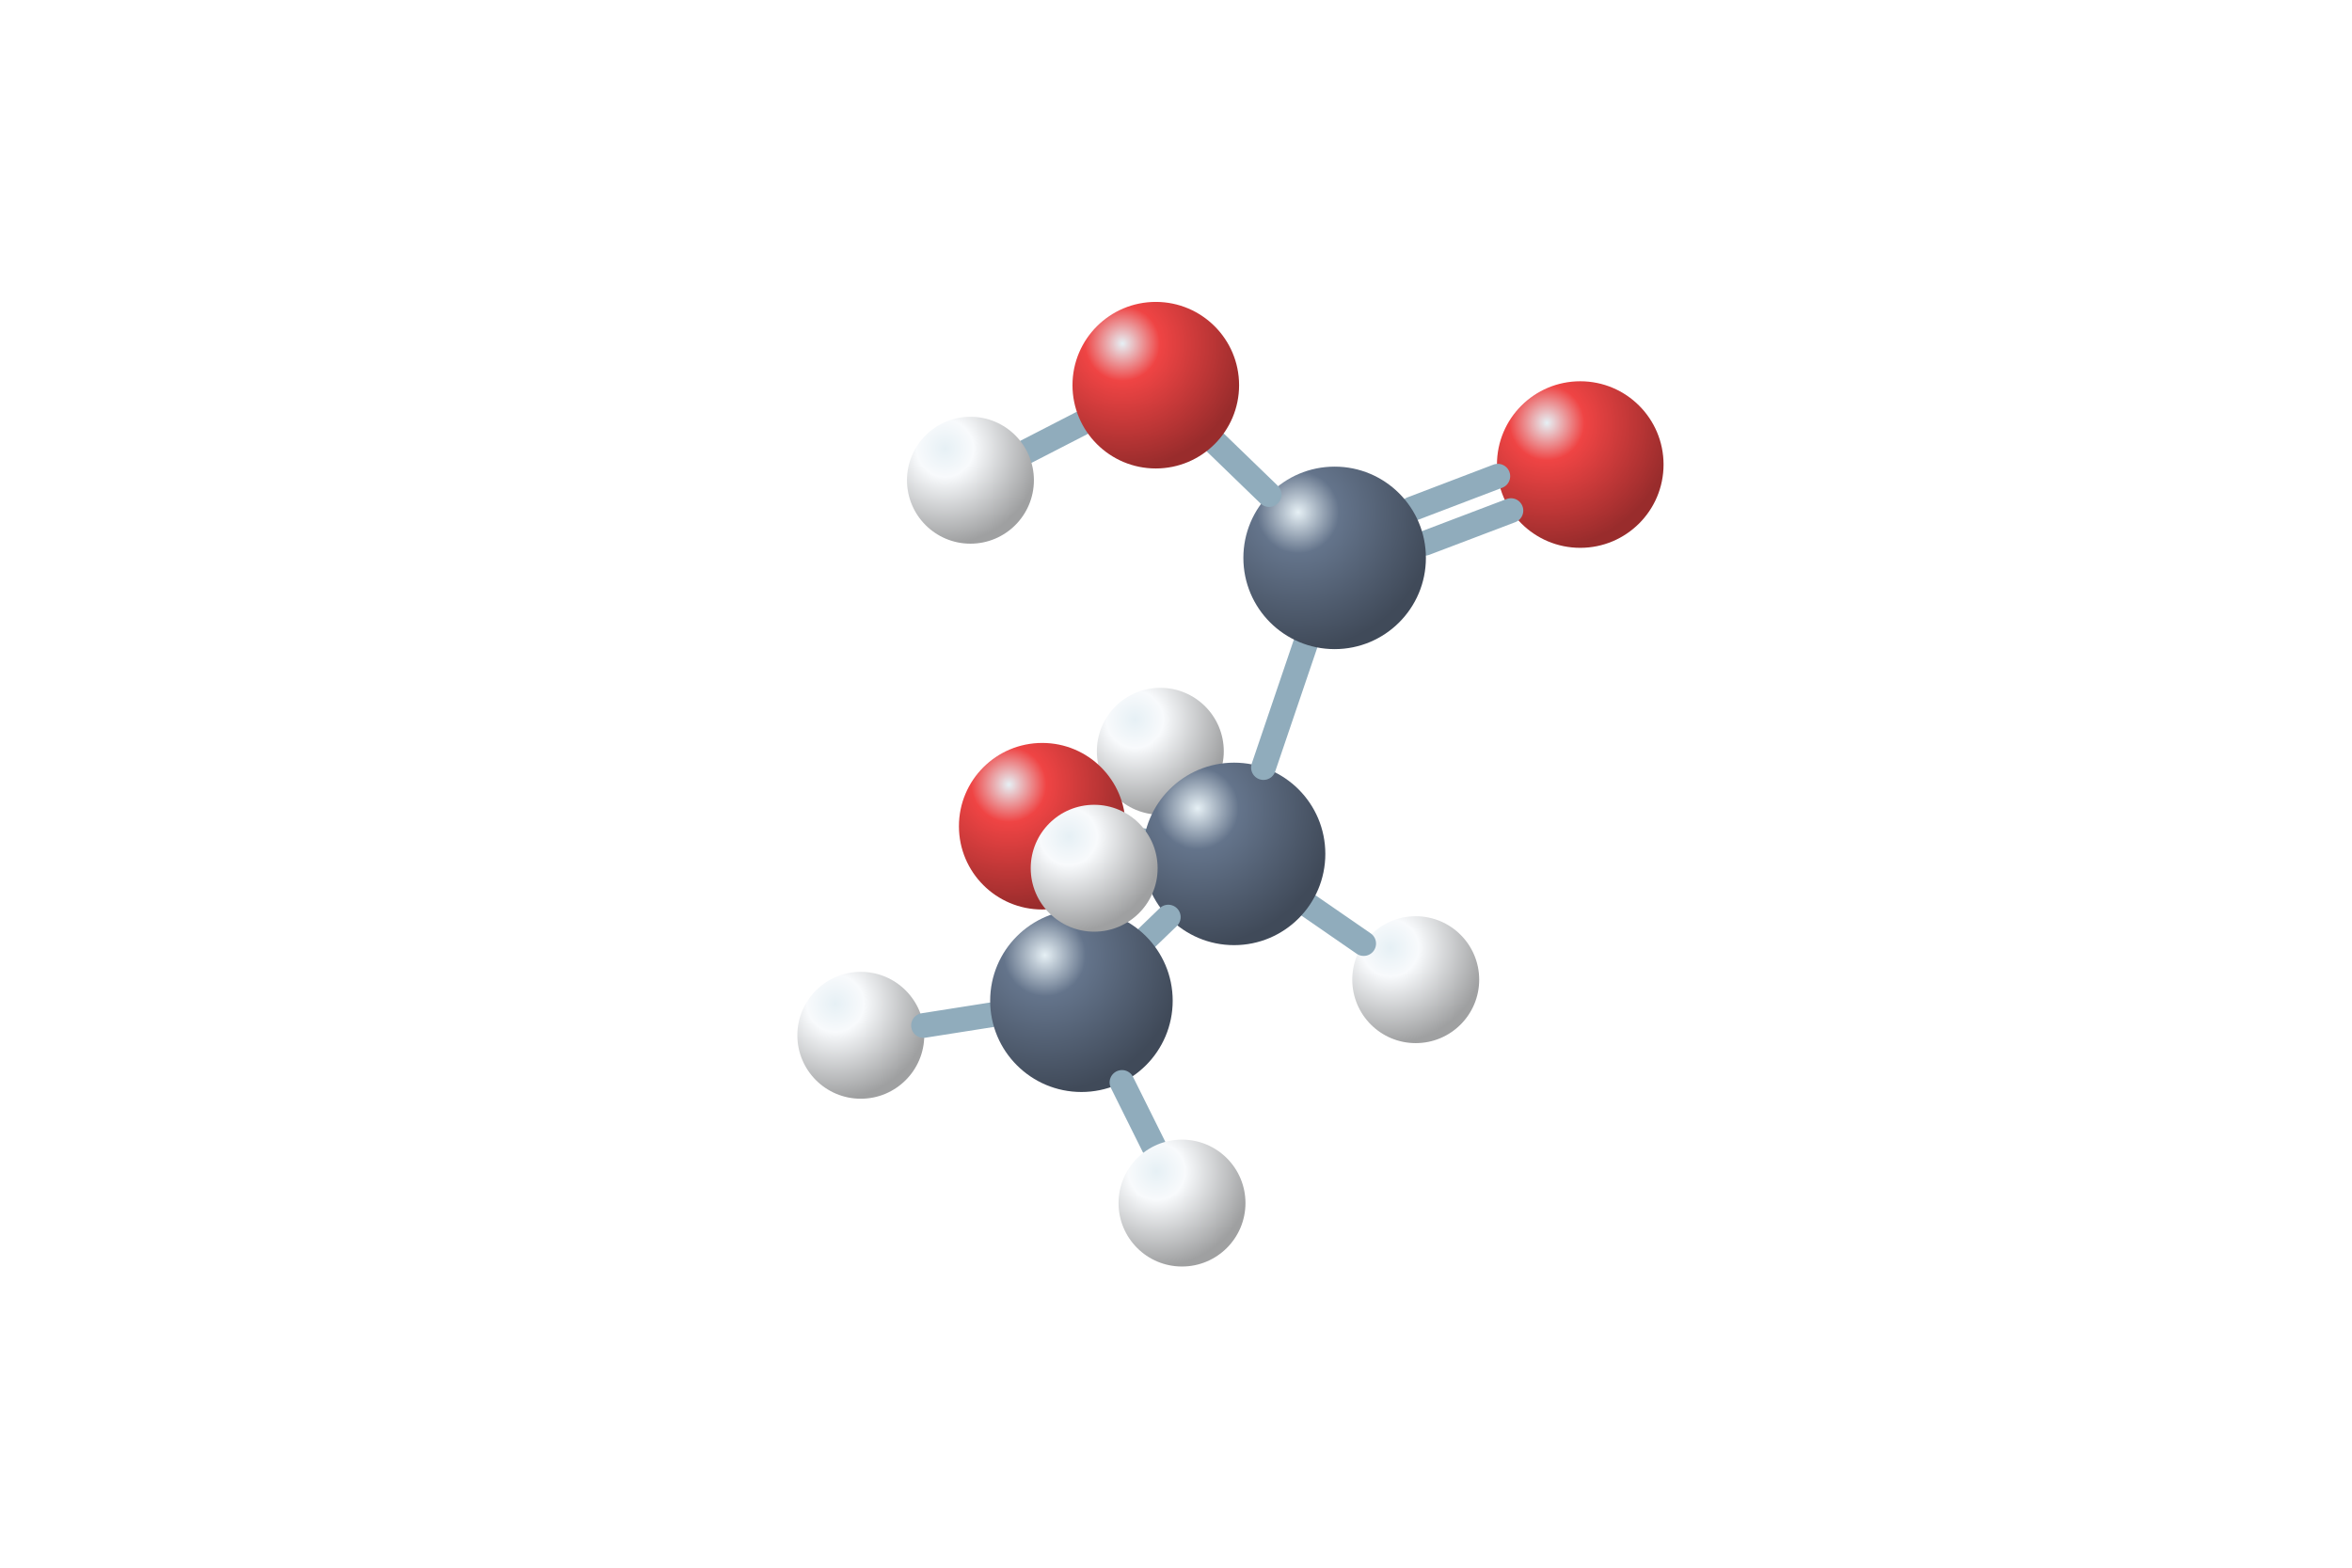
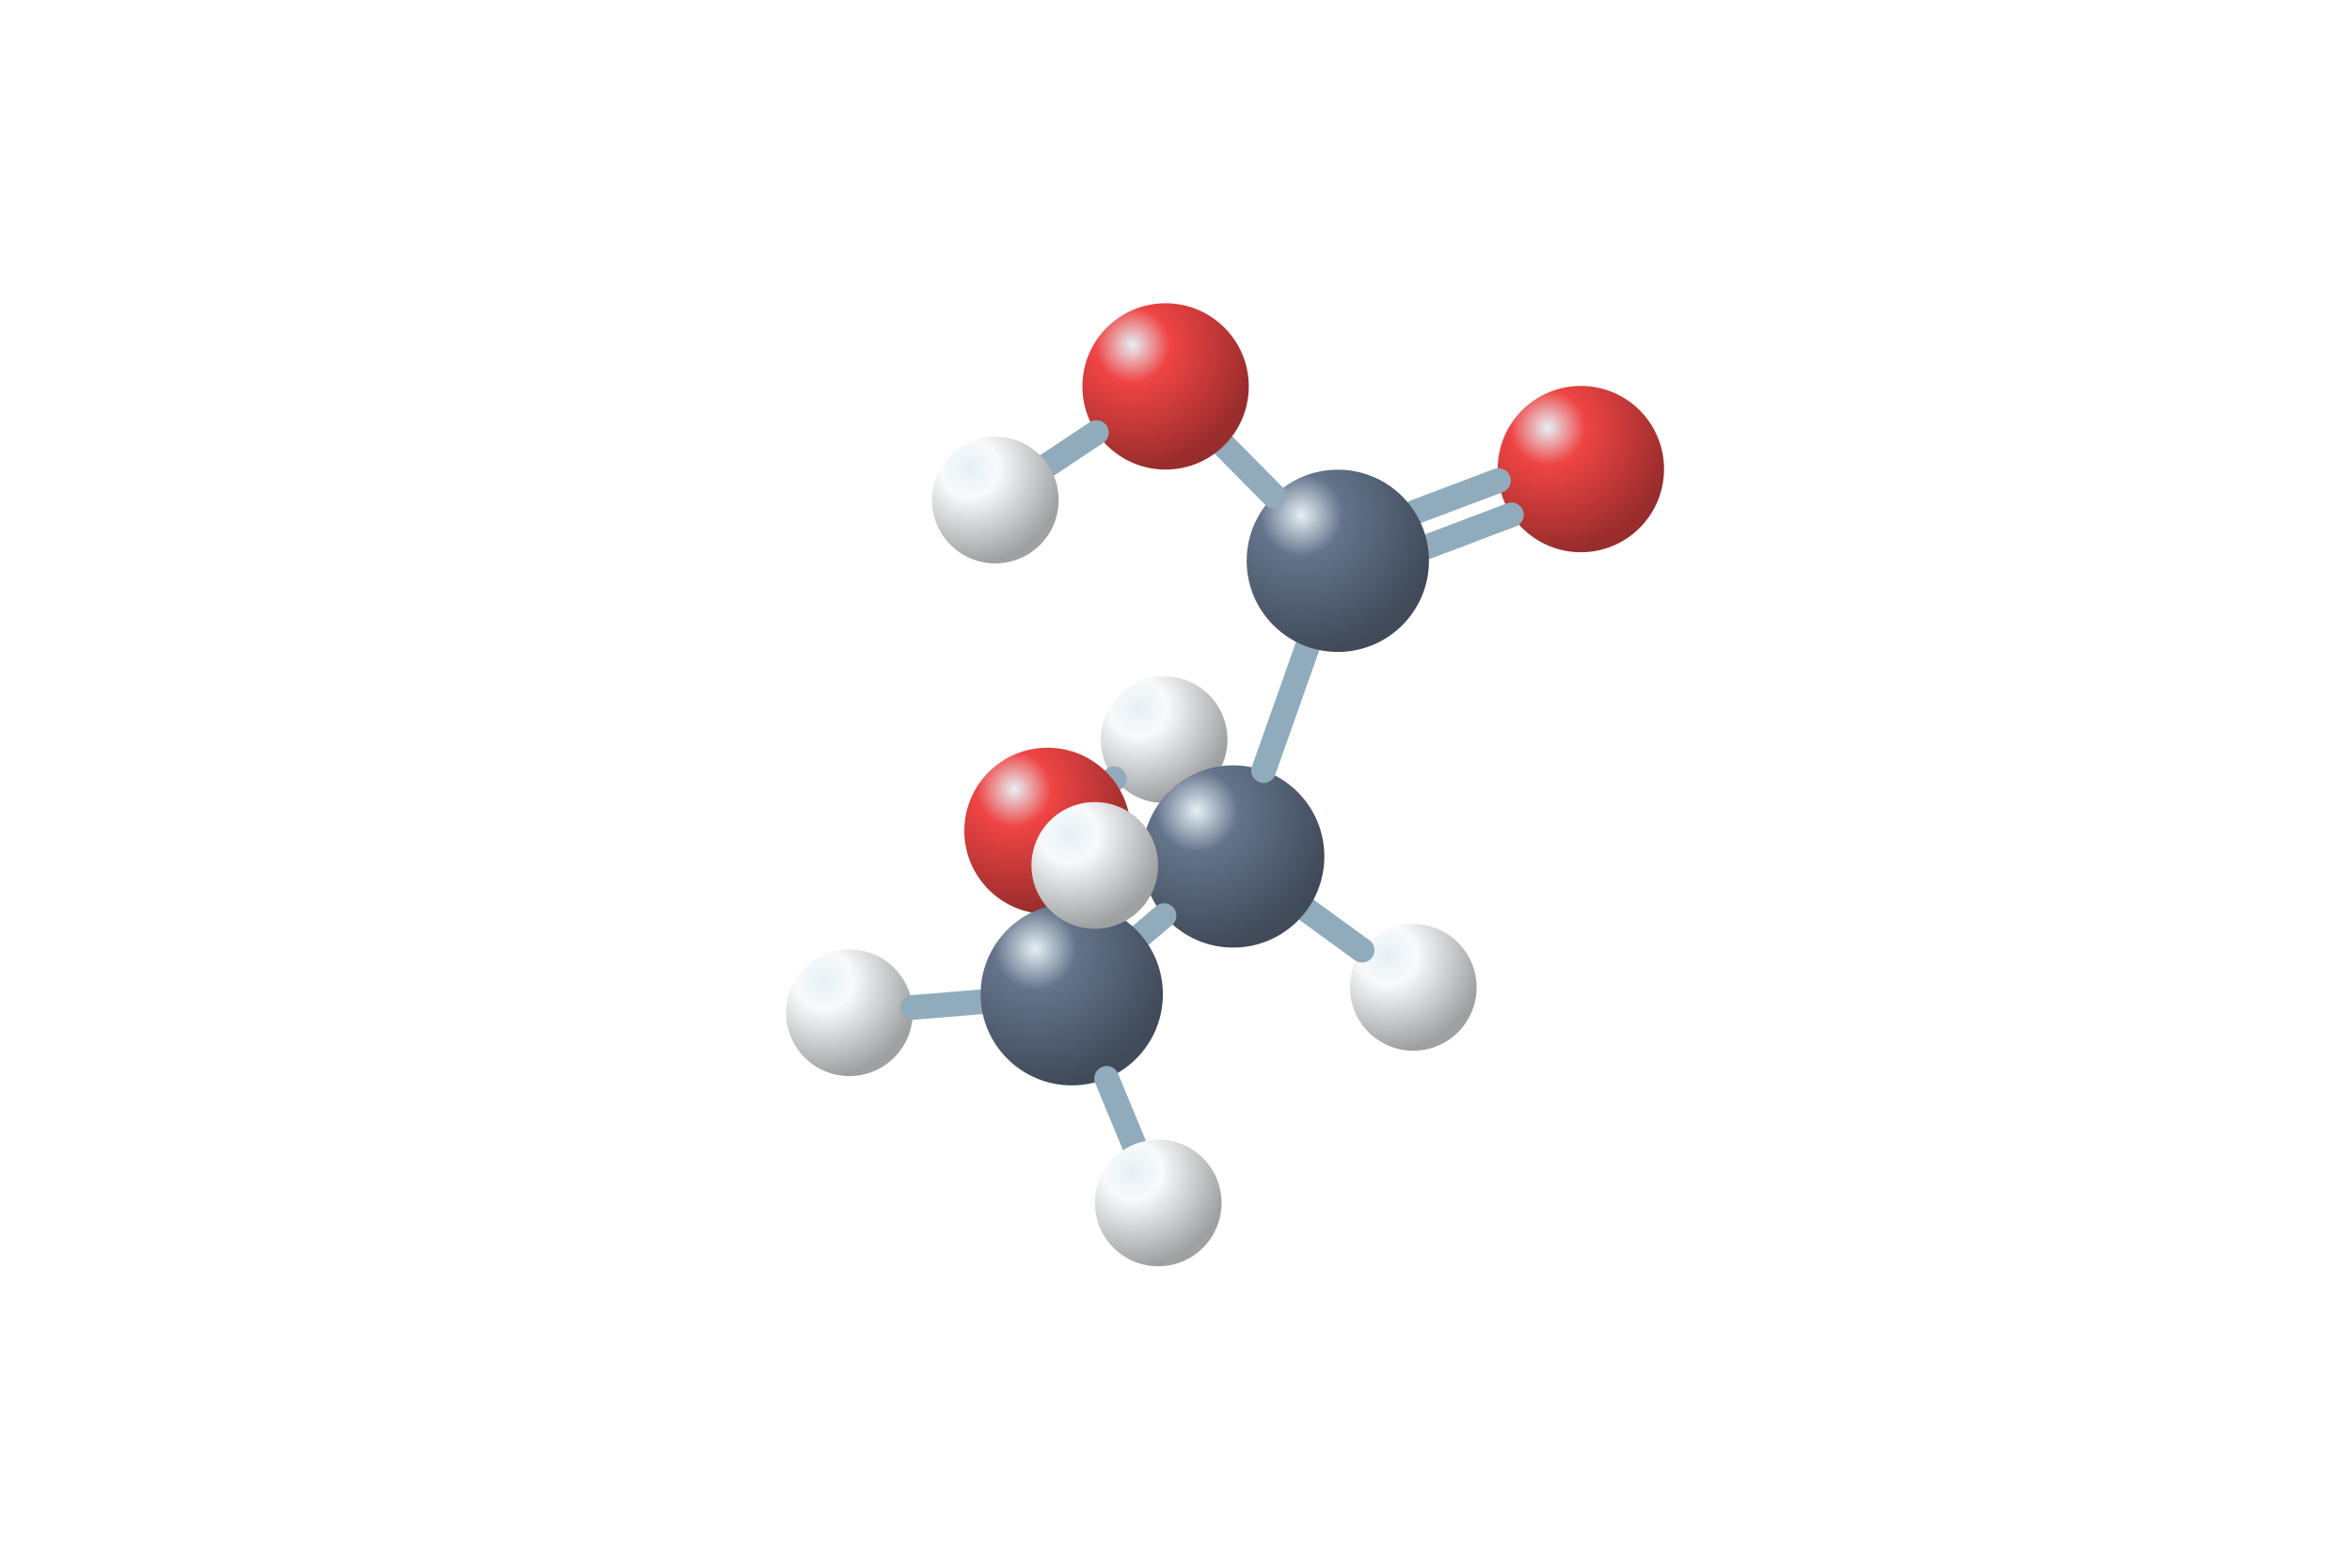
<svg xmlns="http://www.w3.org/2000/svg" viewBox="0 0 192 128">
  <defs>
    <radialGradient id="C" cx="30%" cy="25%" r="75%">
      <stop stop-color="#e6f0f5" />
      <stop offset=".3" stop-color="#64748b" />
      <stop offset="1" stop-color="#404a59" />
    </radialGradient>
    <radialGradient id="O" cx="30%" cy="25%" r="75%">
      <stop stop-color="#e6f0f5" />
      <stop offset=".3" stop-color="#ef4444" />
      <stop offset="1" stop-color="#992c2c" />
    </radialGradient>
    <radialGradient id="H" cx="30%" cy="25%" r="75%">
      <stop stop-color="#e6f0f5" />
      <stop offset=".3" stop-color="#f8fafc" />
      <stop offset="1" stop-color="#9fa0a1" />
    </radialGradient>
  </defs>
-   <circle cx="94.72" cy="61.34" r="5.18" fill="url(#H)" />
-   <circle cx="85.08" cy="67.46" r="6.8" fill="url(#O)" />
-   <path d="M93.37 68.65L91.81 68.43" stroke="#90acbc" stroke-width="2.02" stroke-linecap="round" />
-   <circle cx="115.57" cy="79.99" r="5.18" fill="url(#H)" />
-   <path d="M106.86 73.96L111.32 77.04" stroke="#90acbc" stroke-width="2.02" stroke-linecap="round" />
-   <circle cx="100.74" cy="69.72" r="7.45" fill="url(#C)" />
-   <circle cx="129" cy="37.93" r="6.8" fill="url(#O)" />
-   <path d="M103.14 62.67L106.56 52.6" stroke="#90acbc" stroke-width="2.02" stroke-linecap="round" />
-   <path d="M115.24 41.56L122.27 38.88" stroke="#90acbc" stroke-width="2.02" stroke-linecap="round" />
-   <path d="M116.31 44.36L123.34 41.69" stroke="#90acbc" stroke-width="2.02" stroke-linecap="round" />
-   <circle cx="108.95" cy="45.55" r="7.45" fill="url(#C)" />
-   <path d="M93.64 76.55L95.37 74.88" stroke="#90acbc" stroke-width="2.02" stroke-linecap="round" />
-   <path d="M103.6 40.38L99.25 36.17" stroke="#90acbc" stroke-width="2.02" stroke-linecap="round" />
-   <circle cx="70.27" cy="84.53" r="5.18" fill="url(#H)" />
-   <path d="M80.92 82.86L75.39 83.73" stroke="#90acbc" stroke-width="2.02" stroke-linecap="round" />
-   <circle cx="88.28" cy="81.71" r="7.45" fill="url(#C)" />
-   <path d="M88.3 34.55L83.83 36.85" stroke="#90acbc" stroke-width="2.02" stroke-linecap="round" />
-   <path d="M91.59 88.38L94.18 93.59" stroke="#90acbc" stroke-width="2.02" stroke-linecap="round" />
-   <circle cx="79.22" cy="39.21" r="5.18" fill="url(#H)" />
-   <circle cx="94.35" cy="31.45" r="6.8" fill="url(#O)" />
-   <circle cx="96.49" cy="98.23" r="5.18" fill="url(#H)" />
-   <circle cx="89.32" cy="70.89" r="5.18" fill="url(#H)" />
+   <circle cx="95.03" cy="60.39" r="5.17" fill="url(#H)" />
+   <path d="M90.86 63.66L90.96 63.58" stroke="#90acbc" stroke-width="2.02" stroke-linecap="round" />
+   <circle cx="85.51" cy="67.84" r="6.79" fill="url(#O)" />
+   <path d="M93.31 68.92L92.24 68.77" stroke="#90acbc" stroke-width="2.02" stroke-linecap="round" />
+   <circle cx="115.37" cy="80.62" r="5.17" fill="url(#H)" />
+   <path d="M106.69 74.31L111.19 77.58" stroke="#90acbc" stroke-width="2.02" stroke-linecap="round" />
+   <circle cx="100.67" cy="69.93" r="7.44" fill="url(#C)" />
+   <circle cx="129.05" cy="38.3" r="6.79" fill="url(#O)" />
+   <path d="M103.15 62.92L106.73 52.8" stroke="#90acbc" stroke-width="2.02" stroke-linecap="round" />
+   <path d="M115.5 41.81L122.32 39.24" stroke="#90acbc" stroke-width="2.02" stroke-linecap="round" />
+   <path d="M116.56 44.62L123.38 42.04" stroke="#90acbc" stroke-width="2.02" stroke-linecap="round" />
+   <circle cx="109.21" cy="45.79" r="7.44" fill="url(#C)" />
+   <path d="M93.15 76.35L95.02 74.76" stroke="#90acbc" stroke-width="2.02" stroke-linecap="round" />
+   <path d="M103.99 40.5L99.92 36.38" stroke="#90acbc" stroke-width="2.02" stroke-linecap="round" />
+   <circle cx="69.34" cy="82.69" r="5.17" fill="url(#H)" />
+   <path d="M80.08 81.8L74.5 82.26" stroke="#90acbc" stroke-width="2.02" stroke-linecap="round" />
+   <circle cx="87.49" cy="81.18" r="7.44" fill="url(#C)" />
+   <path d="M90.34 88.05L92.57 93.44" stroke="#90acbc" stroke-width="2.02" stroke-linecap="round" />
+   <circle cx="95.15" cy="31.55" r="6.79" fill="url(#O)" />
+   <path d="M89.5 35.32L85.55 37.95" stroke="#90acbc" stroke-width="2.02" stroke-linecap="round" />
+   <circle cx="94.55" cy="98.22" r="5.17" fill="url(#H)" />
+   <circle cx="81.25" cy="40.83" r="5.17" fill="url(#H)" />
+   <circle cx="89.37" cy="70.66" r="5.17" fill="url(#H)" />
</svg>
